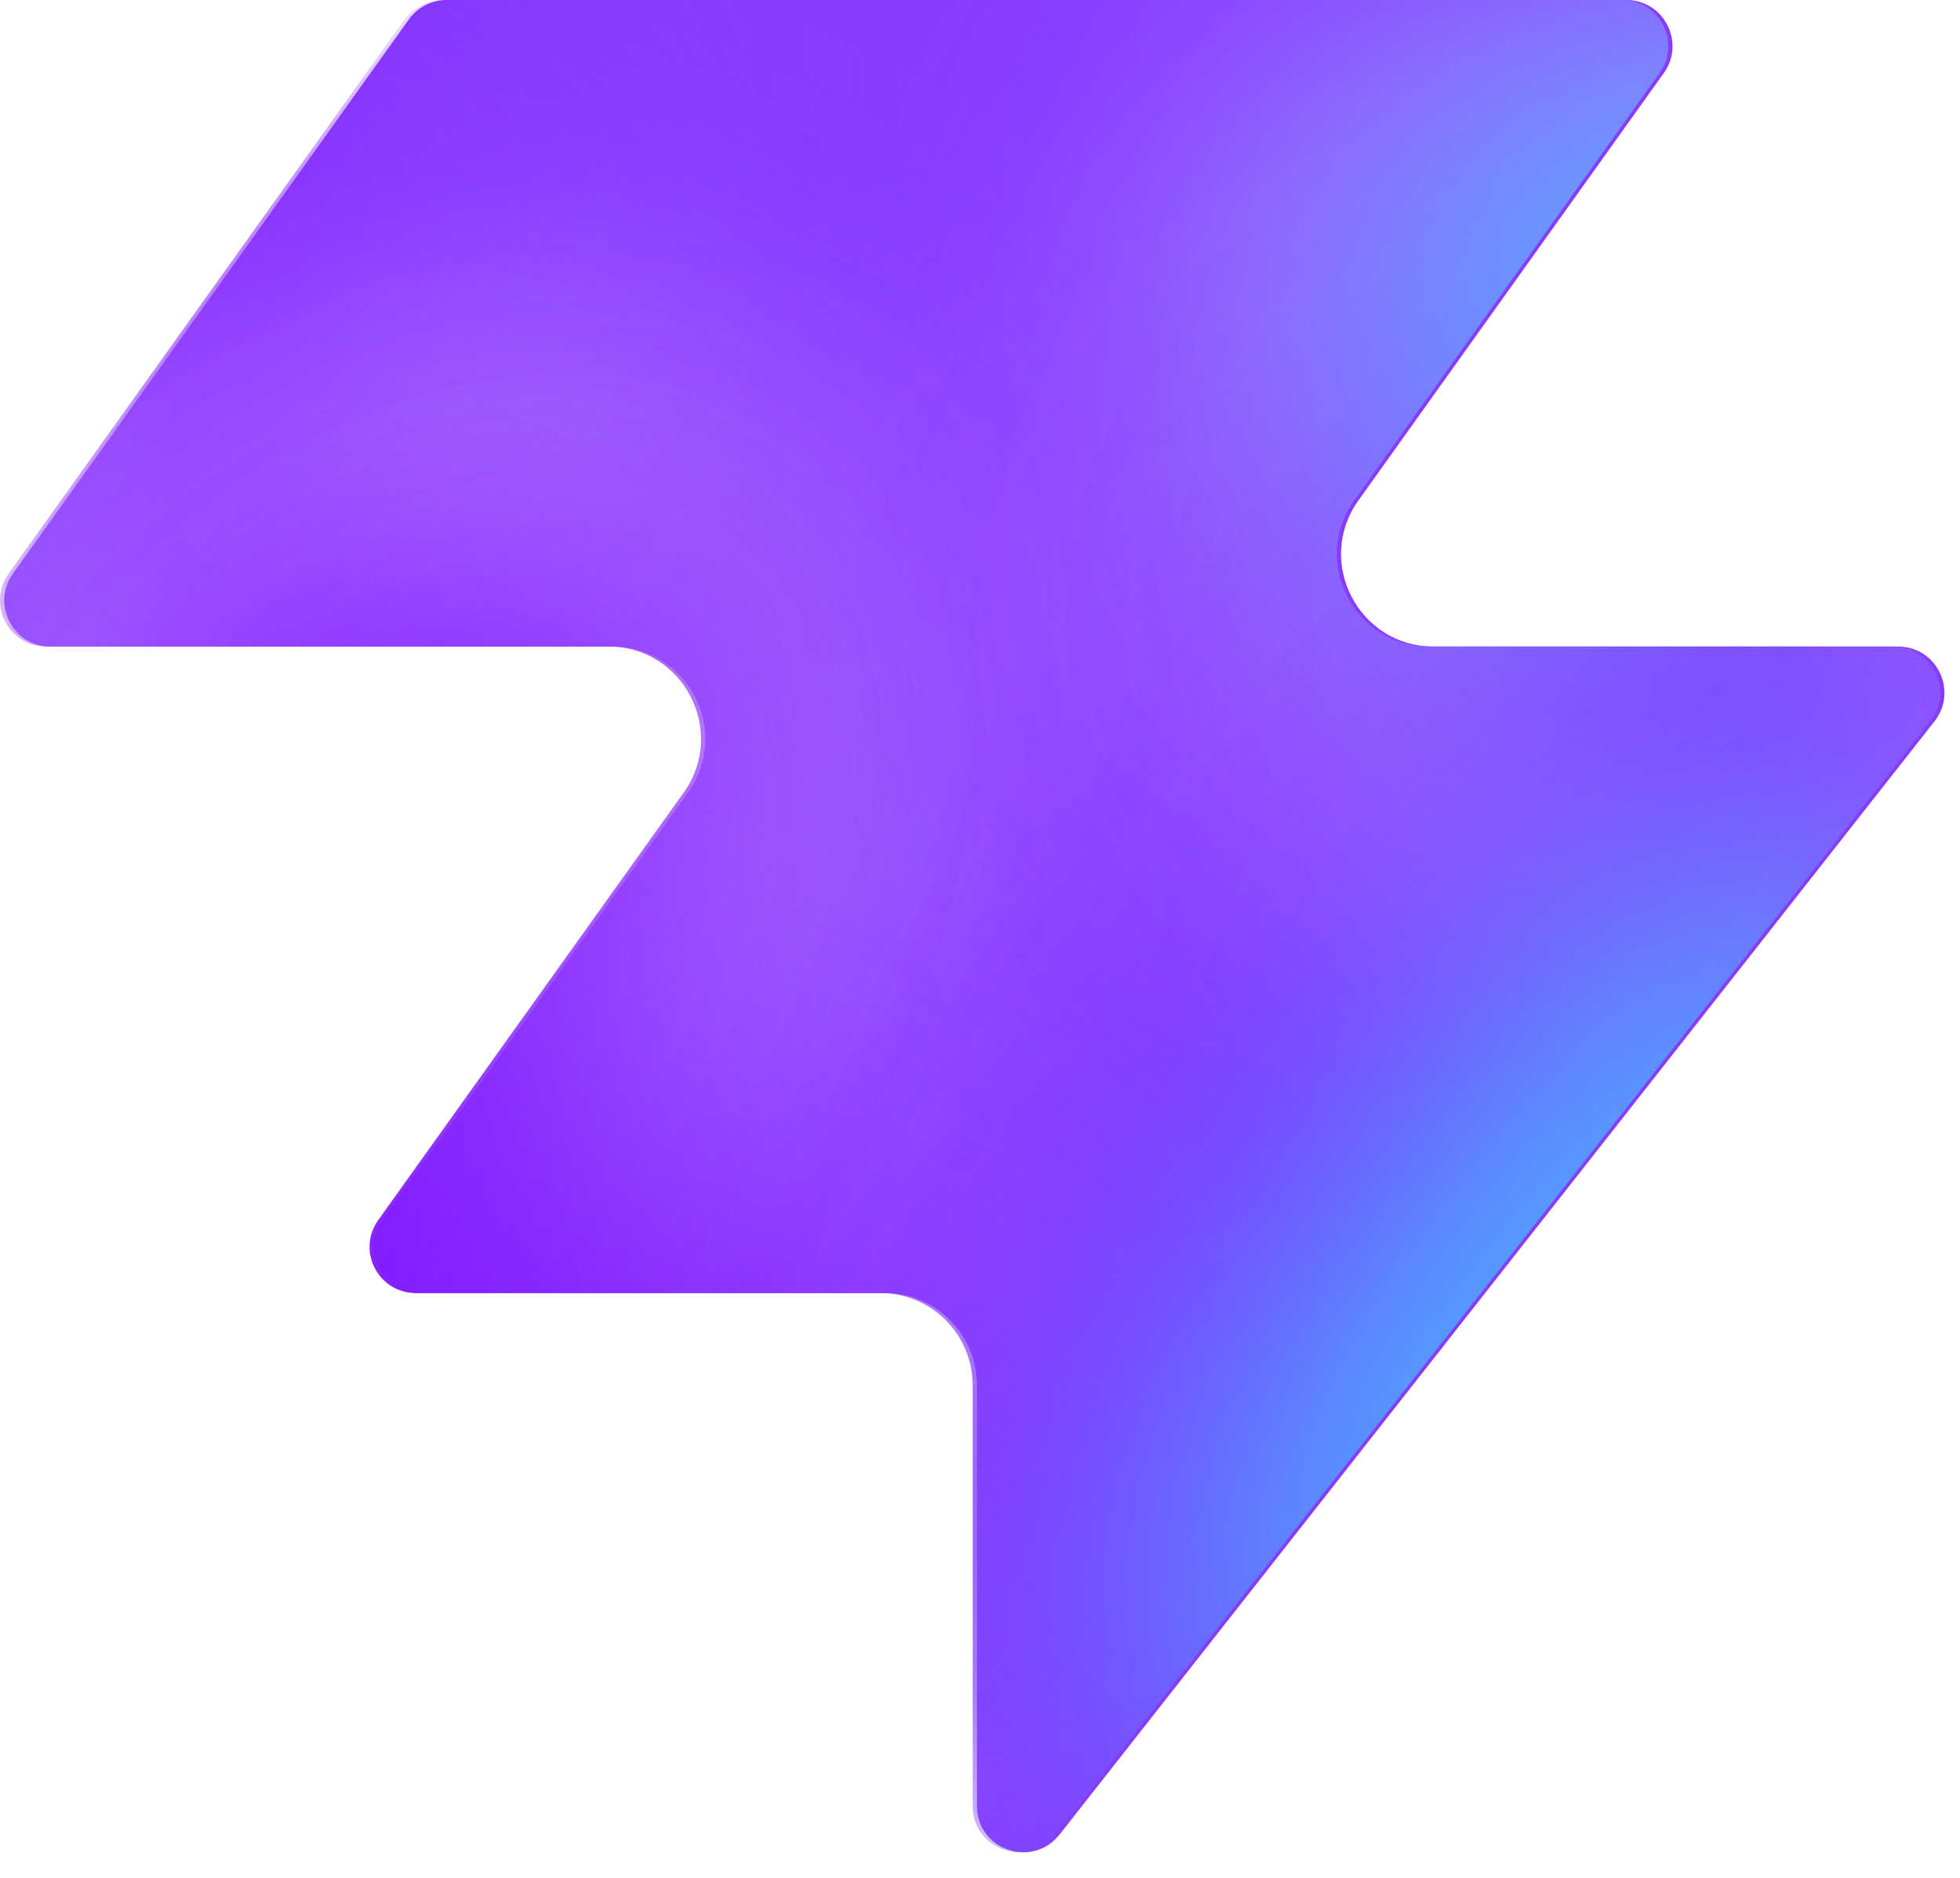
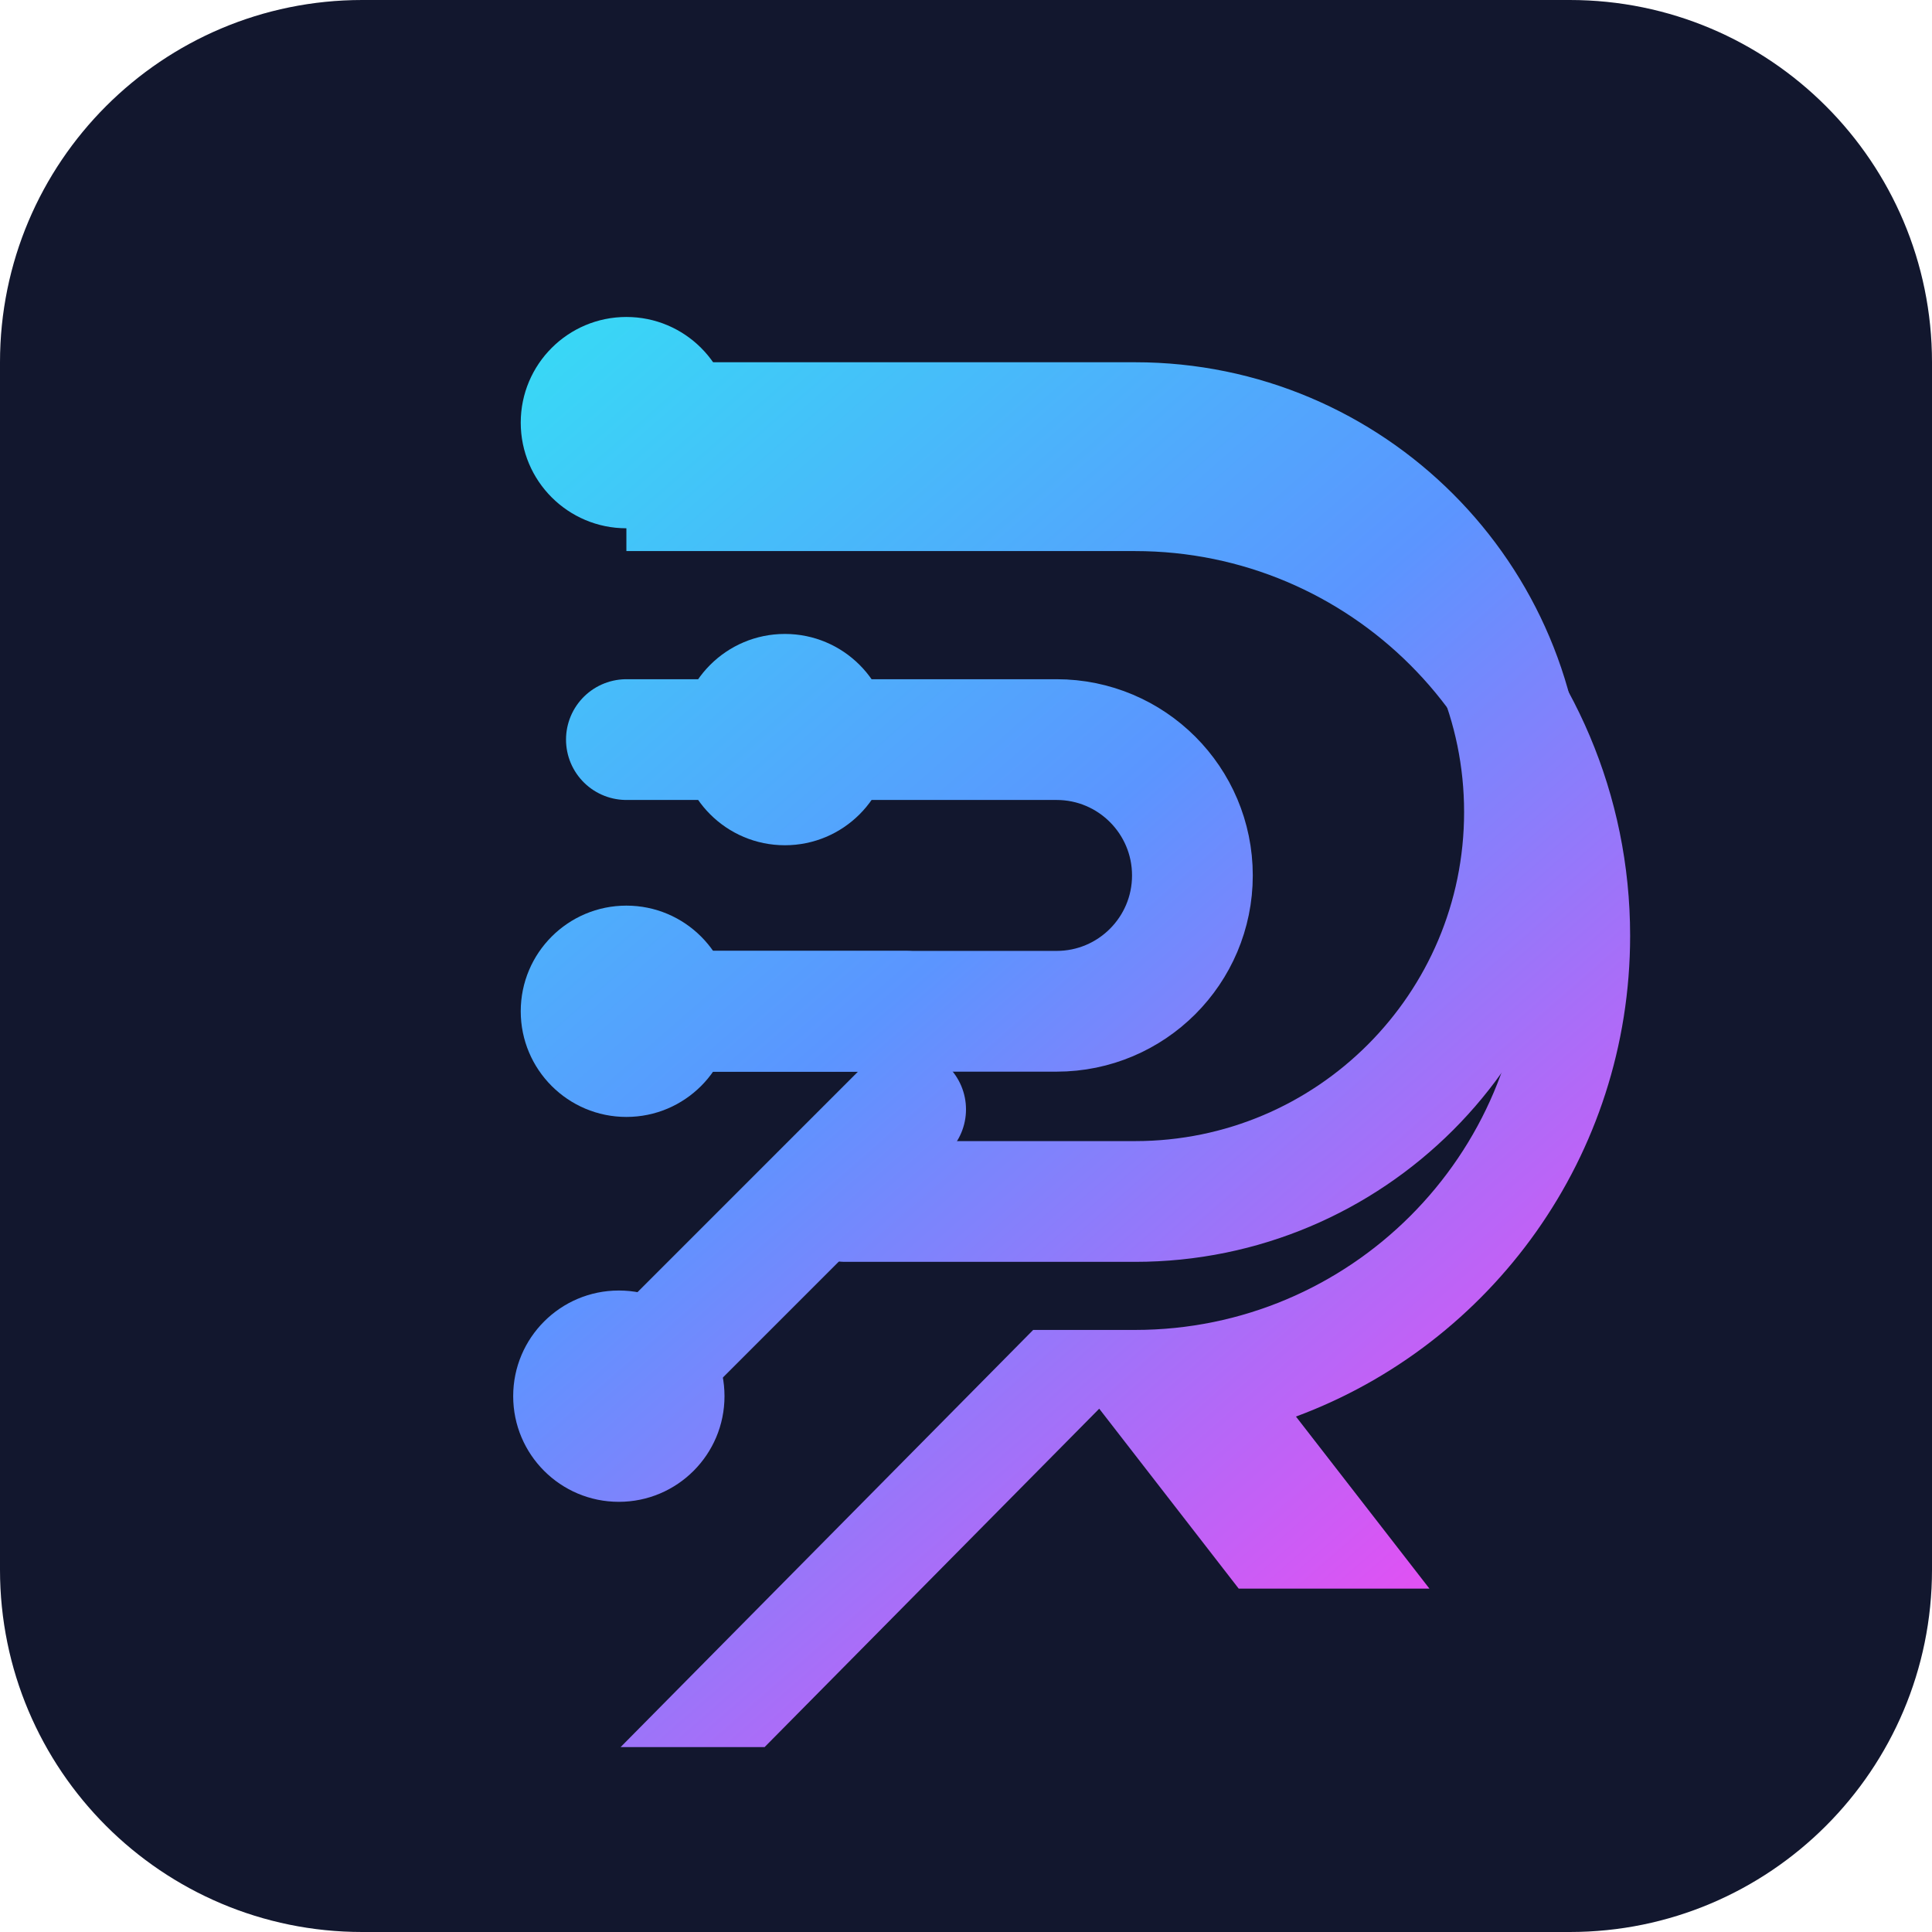
- <svg xmlns="http://www.w3.org/2000/svg" width="48" height="46" fill="none" viewBox="0 0 48 46">
-   <path fill="#863bff" d="M25.946 44.938c-.664.845-2.021.375-2.021-.698V33.937a2.26 2.26 0 0 0-2.262-2.262H10.287c-.92 0-1.456-1.04-.92-1.788l7.48-10.471c1.07-1.497 0-3.578-1.842-3.578H1.237c-.92 0-1.456-1.04-.92-1.788L10.013.474c.214-.297.556-.474.92-.474h28.894c.92 0 1.456 1.04.92 1.788l-7.48 10.471c-1.07 1.498 0 3.579 1.842 3.579h11.377c.943 0 1.473 1.088.89 1.83L25.947 44.94z" style="fill:#863bff;fill:color(display-p3 .525 .23 1);fill-opacity:1" />
-   <mask id="a" width="48" height="46" x="0" y="0" maskUnits="userSpaceOnUse" style="mask-type:alpha">
-     <path fill="#000" d="M25.842 44.938c-.664.844-2.021.375-2.021-.698V33.937a2.26 2.26 0 0 0-2.262-2.262H10.183c-.92 0-1.456-1.04-.92-1.788l7.48-10.471c1.07-1.498 0-3.579-1.842-3.579H1.133c-.92 0-1.456-1.04-.92-1.787L9.91.473c.214-.297.556-.474.92-.474h28.894c.92 0 1.456 1.04.92 1.788l-7.48 10.471c-1.07 1.498 0 3.578 1.842 3.578h11.377c.943 0 1.473 1.088.89 1.832L25.843 44.94z" style="fill:#000;fill-opacity:1" />
-   </mask>
-   <g mask="url(#a)">
-     <g filter="url(#b)">
-       <ellipse cx="5.508" cy="14.704" fill="#ede6ff" rx="5.508" ry="14.704" style="fill:#ede6ff;fill:color(display-p3 .927 .903 1);fill-opacity:1" transform="matrix(.00324 1 1 -.00324 -4.47 31.516)" />
-     </g>
-     <g filter="url(#c)">
-       <ellipse cx="10.399" cy="29.851" fill="#ede6ff" rx="10.399" ry="29.851" style="fill:#ede6ff;fill:color(display-p3 .927 .903 1);fill-opacity:1" transform="matrix(.00324 1 1 -.00324 -39.328 7.883)" />
-     </g>
-     <g filter="url(#d)">
-       <ellipse cx="5.508" cy="30.487" fill="#7e14ff" rx="5.508" ry="30.487" style="fill:#7e14ff;fill:color(display-p3 .492 .077 1);fill-opacity:1" transform="rotate(89.814 -25.913 -14.639)scale(1 -1)" />
-     </g>
-     <g filter="url(#e)">
-       <ellipse cx="5.508" cy="30.599" fill="#7e14ff" rx="5.508" ry="30.599" style="fill:#7e14ff;fill:color(display-p3 .492 .077 1);fill-opacity:1" transform="rotate(89.814 -32.644 -3.334)scale(1 -1)" />
-     </g>
-     <g filter="url(#f)">
-       <ellipse cx="5.508" cy="30.599" fill="#7e14ff" rx="5.508" ry="30.599" style="fill:#7e14ff;fill:color(display-p3 .492 .077 1);fill-opacity:1" transform="matrix(.00324 1 1 -.00324 -34.34 30.47)" />
-     </g>
-     <g filter="url(#g)">
-       <ellipse cx="14.072" cy="22.078" fill="#ede6ff" rx="14.072" ry="22.078" style="fill:#ede6ff;fill:color(display-p3 .927 .903 1);fill-opacity:1" transform="rotate(93.35 24.506 48.493)scale(-1 1)" />
-     </g>
-     <g filter="url(#h)">
-       <ellipse cx="3.47" cy="21.501" fill="#7e14ff" rx="3.47" ry="21.501" style="fill:#7e14ff;fill:color(display-p3 .492 .077 1);fill-opacity:1" transform="rotate(89.009 28.708 47.59)scale(-1 1)" />
-     </g>
-     <g filter="url(#i)">
-       <ellipse cx="3.47" cy="21.501" fill="#7e14ff" rx="3.47" ry="21.501" style="fill:#7e14ff;fill:color(display-p3 .492 .077 1);fill-opacity:1" transform="rotate(89.009 28.708 47.59)scale(-1 1)" />
-     </g>
-     <g filter="url(#j)">
-       <ellipse cx=".387" cy="8.972" fill="#7e14ff" rx="4.407" ry="29.108" style="fill:#7e14ff;fill:color(display-p3 .492 .077 1);fill-opacity:1" transform="rotate(39.51 .387 8.972)" />
-     </g>
-     <g filter="url(#k)">
-       <ellipse cx="47.523" cy="-6.092" fill="#7e14ff" rx="4.407" ry="29.108" style="fill:#7e14ff;fill:color(display-p3 .492 .077 1);fill-opacity:1" transform="rotate(37.892 47.523 -6.092)" />
-     </g>
-     <g filter="url(#l)">
-       <ellipse cx="41.412" cy="6.333" fill="#47bfff" rx="5.971" ry="9.665" style="fill:#47bfff;fill:color(display-p3 .28 .748 1);fill-opacity:1" transform="rotate(37.892 41.412 6.333)" />
-     </g>
-     <g filter="url(#m)">
-       <ellipse cx="-1.879" cy="38.332" fill="#7e14ff" rx="4.407" ry="29.108" style="fill:#7e14ff;fill:color(display-p3 .492 .077 1);fill-opacity:1" transform="rotate(37.892 -1.88 38.332)" />
-     </g>
-     <g filter="url(#n)">
-       <ellipse cx="-1.879" cy="38.332" fill="#7e14ff" rx="4.407" ry="29.108" style="fill:#7e14ff;fill:color(display-p3 .492 .077 1);fill-opacity:1" transform="rotate(37.892 -1.88 38.332)" />
-     </g>
-     <g filter="url(#o)">
-       <ellipse cx="35.651" cy="29.907" fill="#7e14ff" rx="4.407" ry="29.108" style="fill:#7e14ff;fill:color(display-p3 .492 .077 1);fill-opacity:1" transform="rotate(37.892 35.651 29.907)" />
-     </g>
-     <g filter="url(#p)">
-       <ellipse cx="38.418" cy="32.4" fill="#47bfff" rx="5.971" ry="15.297" style="fill:#47bfff;fill:color(display-p3 .28 .748 1);fill-opacity:1" transform="rotate(37.892 38.418 32.4)" />
-     </g>
-   </g>
+ <svg xmlns="http://www.w3.org/2000/svg" viewBox="0 0 256 256" fill="none">
+   <rect width="256" height="256" rx="48" fill="#12172E" />
  <defs>
-     <filter id="b" width="60.045" height="41.654" x="-19.77" y="16.149" color-interpolation-filters="sRGB" filterUnits="userSpaceOnUse">
-       <feFlood flood-opacity="0" result="BackgroundImageFix" />
-       <feBlend in="SourceGraphic" in2="BackgroundImageFix" result="shape" />
-       <feGaussianBlur result="effect1_foregroundBlur_2002_17158" stdDeviation="7.659" />
-     </filter>
-     <filter id="c" width="90.34" height="51.437" x="-54.613" y="-7.533" color-interpolation-filters="sRGB" filterUnits="userSpaceOnUse">
-       <feFlood flood-opacity="0" result="BackgroundImageFix" />
-       <feBlend in="SourceGraphic" in2="BackgroundImageFix" result="shape" />
-       <feGaussianBlur result="effect1_foregroundBlur_2002_17158" stdDeviation="7.659" />
-     </filter>
-     <filter id="d" width="79.355" height="29.4" x="-49.64" y="2.03" color-interpolation-filters="sRGB" filterUnits="userSpaceOnUse">
-       <feFlood flood-opacity="0" result="BackgroundImageFix" />
-       <feBlend in="SourceGraphic" in2="BackgroundImageFix" result="shape" />
-       <feGaussianBlur result="effect1_foregroundBlur_2002_17158" stdDeviation="4.596" />
-     </filter>
-     <filter id="e" width="79.579" height="29.4" x="-45.045" y="20.029" color-interpolation-filters="sRGB" filterUnits="userSpaceOnUse">
-       <feFlood flood-opacity="0" result="BackgroundImageFix" />
-       <feBlend in="SourceGraphic" in2="BackgroundImageFix" result="shape" />
-       <feGaussianBlur result="effect1_foregroundBlur_2002_17158" stdDeviation="4.596" />
-     </filter>
-     <filter id="f" width="79.579" height="29.4" x="-43.513" y="21.178" color-interpolation-filters="sRGB" filterUnits="userSpaceOnUse">
-       <feFlood flood-opacity="0" result="BackgroundImageFix" />
-       <feBlend in="SourceGraphic" in2="BackgroundImageFix" result="shape" />
-       <feGaussianBlur result="effect1_foregroundBlur_2002_17158" stdDeviation="4.596" />
-     </filter>
-     <filter id="g" width="74.749" height="58.852" x="15.756" y="-17.901" color-interpolation-filters="sRGB" filterUnits="userSpaceOnUse">
-       <feFlood flood-opacity="0" result="BackgroundImageFix" />
-       <feBlend in="SourceGraphic" in2="BackgroundImageFix" result="shape" />
-       <feGaussianBlur result="effect1_foregroundBlur_2002_17158" stdDeviation="7.659" />
-     </filter>
-     <filter id="h" width="61.377" height="25.362" x="23.548" y="2.284" color-interpolation-filters="sRGB" filterUnits="userSpaceOnUse">
-       <feFlood flood-opacity="0" result="BackgroundImageFix" />
-       <feBlend in="SourceGraphic" in2="BackgroundImageFix" result="shape" />
-       <feGaussianBlur result="effect1_foregroundBlur_2002_17158" stdDeviation="4.596" />
-     </filter>
-     <filter id="i" width="61.377" height="25.362" x="23.548" y="2.284" color-interpolation-filters="sRGB" filterUnits="userSpaceOnUse">
-       <feFlood flood-opacity="0" result="BackgroundImageFix" />
-       <feBlend in="SourceGraphic" in2="BackgroundImageFix" result="shape" />
-       <feGaussianBlur result="effect1_foregroundBlur_2002_17158" stdDeviation="4.596" />
-     </filter>
-     <filter id="j" width="56.045" height="63.649" x="-27.636" y="-22.853" color-interpolation-filters="sRGB" filterUnits="userSpaceOnUse">
-       <feFlood flood-opacity="0" result="BackgroundImageFix" />
-       <feBlend in="SourceGraphic" in2="BackgroundImageFix" result="shape" />
-       <feGaussianBlur result="effect1_foregroundBlur_2002_17158" stdDeviation="4.596" />
-     </filter>
-     <filter id="k" width="54.814" height="64.646" x="20.116" y="-38.415" color-interpolation-filters="sRGB" filterUnits="userSpaceOnUse">
-       <feFlood flood-opacity="0" result="BackgroundImageFix" />
-       <feBlend in="SourceGraphic" in2="BackgroundImageFix" result="shape" />
-       <feGaussianBlur result="effect1_foregroundBlur_2002_17158" stdDeviation="4.596" />
-     </filter>
-     <filter id="l" width="33.541" height="35.313" x="24.641" y="-11.323" color-interpolation-filters="sRGB" filterUnits="userSpaceOnUse">
-       <feFlood flood-opacity="0" result="BackgroundImageFix" />
-       <feBlend in="SourceGraphic" in2="BackgroundImageFix" result="shape" />
-       <feGaussianBlur result="effect1_foregroundBlur_2002_17158" stdDeviation="4.596" />
-     </filter>
-     <filter id="m" width="54.814" height="64.646" x="-29.286" y="6.009" color-interpolation-filters="sRGB" filterUnits="userSpaceOnUse">
-       <feFlood flood-opacity="0" result="BackgroundImageFix" />
-       <feBlend in="SourceGraphic" in2="BackgroundImageFix" result="shape" />
-       <feGaussianBlur result="effect1_foregroundBlur_2002_17158" stdDeviation="4.596" />
-     </filter>
-     <filter id="n" width="54.814" height="64.646" x="-29.286" y="6.009" color-interpolation-filters="sRGB" filterUnits="userSpaceOnUse">
-       <feFlood flood-opacity="0" result="BackgroundImageFix" />
-       <feBlend in="SourceGraphic" in2="BackgroundImageFix" result="shape" />
-       <feGaussianBlur result="effect1_foregroundBlur_2002_17158" stdDeviation="4.596" />
-     </filter>
-     <filter id="o" width="54.814" height="64.646" x="8.244" y="-2.416" color-interpolation-filters="sRGB" filterUnits="userSpaceOnUse">
-       <feFlood flood-opacity="0" result="BackgroundImageFix" />
-       <feBlend in="SourceGraphic" in2="BackgroundImageFix" result="shape" />
-       <feGaussianBlur result="effect1_foregroundBlur_2002_17158" stdDeviation="4.596" />
-     </filter>
-     <filter id="p" width="39.409" height="43.623" x="18.713" y="10.588" color-interpolation-filters="sRGB" filterUnits="userSpaceOnUse">
-       <feFlood flood-opacity="0" result="BackgroundImageFix" />
-       <feBlend in="SourceGraphic" in2="BackgroundImageFix" result="shape" />
-       <feGaussianBlur result="effect1_foregroundBlur_2002_17158" stdDeviation="4.596" />
-     </filter>
+     <linearGradient id="logo-gradient" x1="52" y1="36" x2="199" y2="204" gradientUnits="userSpaceOnUse">
+       <stop stop-color="#31E6F4" />
+       <stop offset="0.52" stop-color="#5B95FF" />
+       <stop offset="1" stop-color="#E350F3" />
+     </linearGradient>
  </defs>
+   <path d="M83 56H148C185.555 56 216 86.445 216 124C216 153.218 197.565 178.132 171.72 187.701L189.407 210.5H164.135L145.652 186.66L101.312 231.5H82.233L136.901 176.223H150.399C178.897 176.223 202 153.12 202 124.622C202 96.124 178.897 73.021 150.399 73.021H83V56Z" fill="url(#logo-gradient)" />
+   <path d="M83 56H150.399C178.897 56 202 79.103 202 107.601C202 136.099 178.897 159.202 150.399 159.202H112" stroke="url(#logo-gradient)" stroke-width="16" stroke-linecap="round" stroke-linejoin="round" />
+   <path d="M104 98H140C149.941 98 158 106.059 158 116C158 125.941 149.941 134 140 134H82" stroke="url(#logo-gradient)" stroke-width="16" stroke-linecap="round" stroke-linejoin="round" />
+   <path d="M83 56L83 56" stroke="url(#logo-gradient)" stroke-width="16" stroke-linecap="round" />
+   <path d="M83 98L104 98" stroke="url(#logo-gradient)" stroke-width="16" stroke-linecap="round" />
+   <path d="M83 134L120 134" stroke="url(#logo-gradient)" stroke-width="16" stroke-linecap="round" />
+   <path d="M82 185L120 147" stroke="url(#logo-gradient)" stroke-width="16" stroke-linecap="round" stroke-linejoin="round" />
+   <circle cx="83" cy="56" r="14" fill="url(#logo-gradient)" />
+   <circle cx="104" cy="98" r="14" fill="url(#logo-gradient)" />
+   <circle cx="83" cy="134" r="14" fill="url(#logo-gradient)" />
+   <circle cx="82" cy="185" r="14" fill="url(#logo-gradient)" />
</svg>
